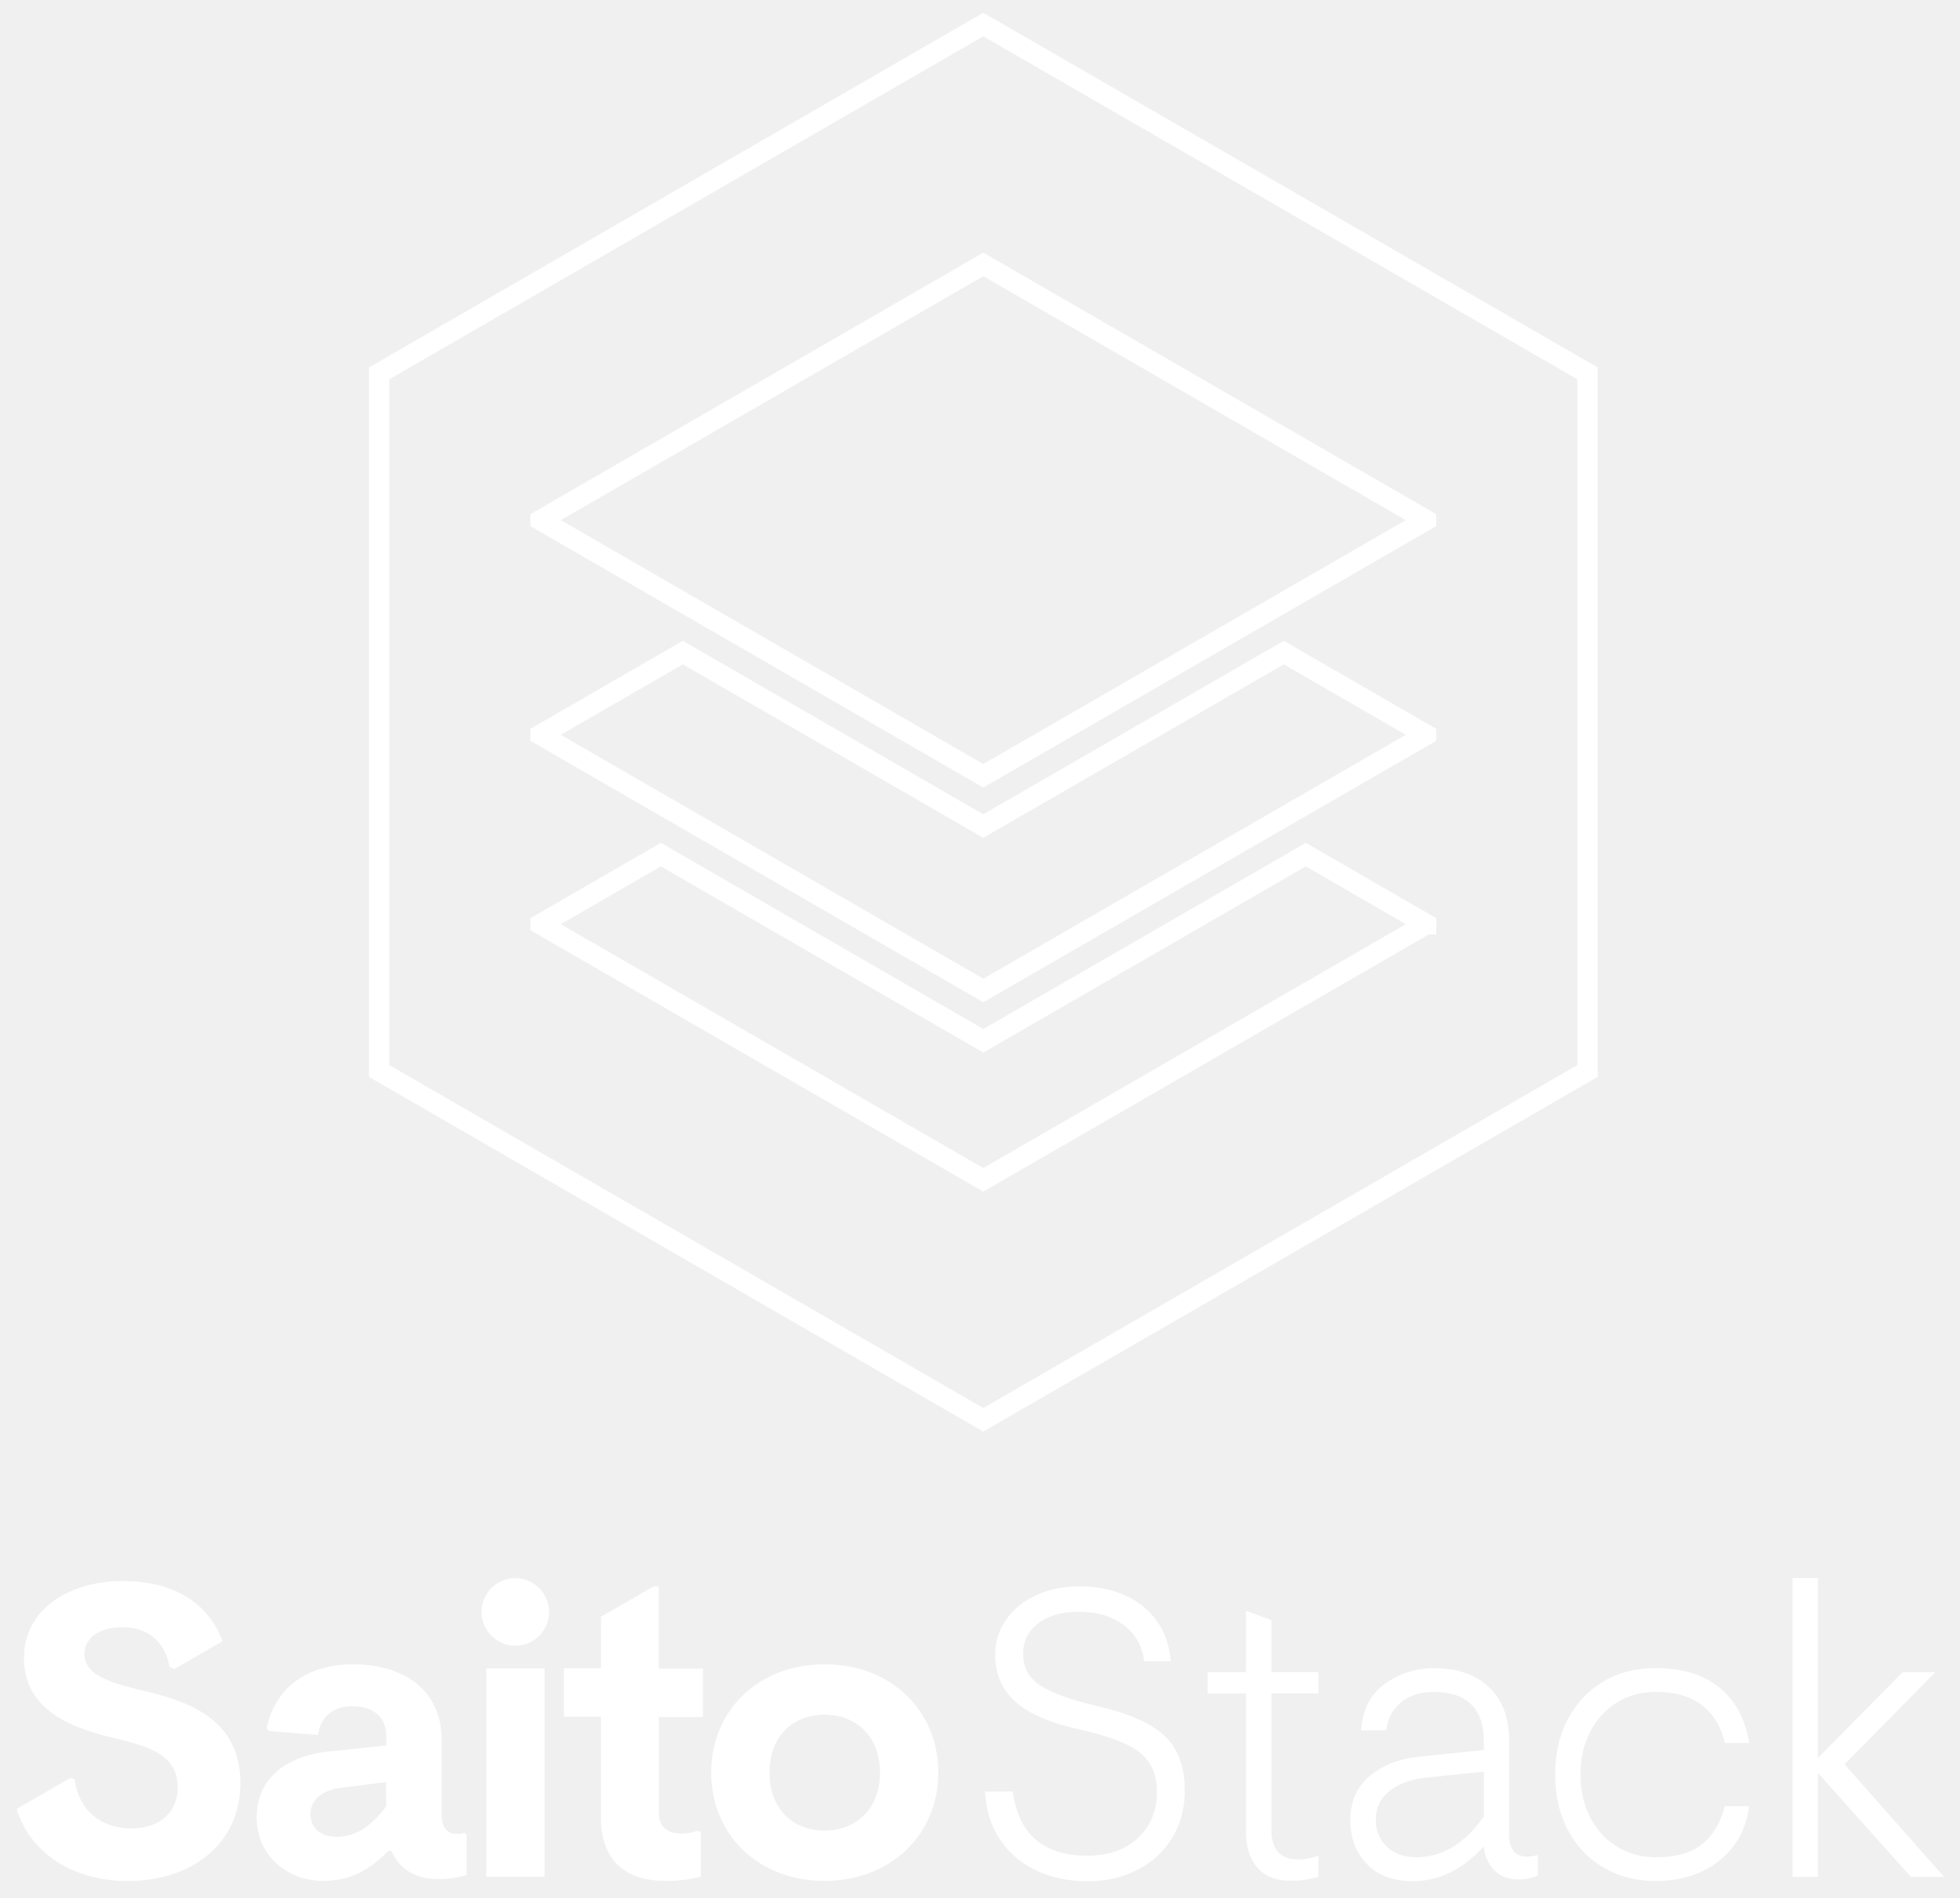
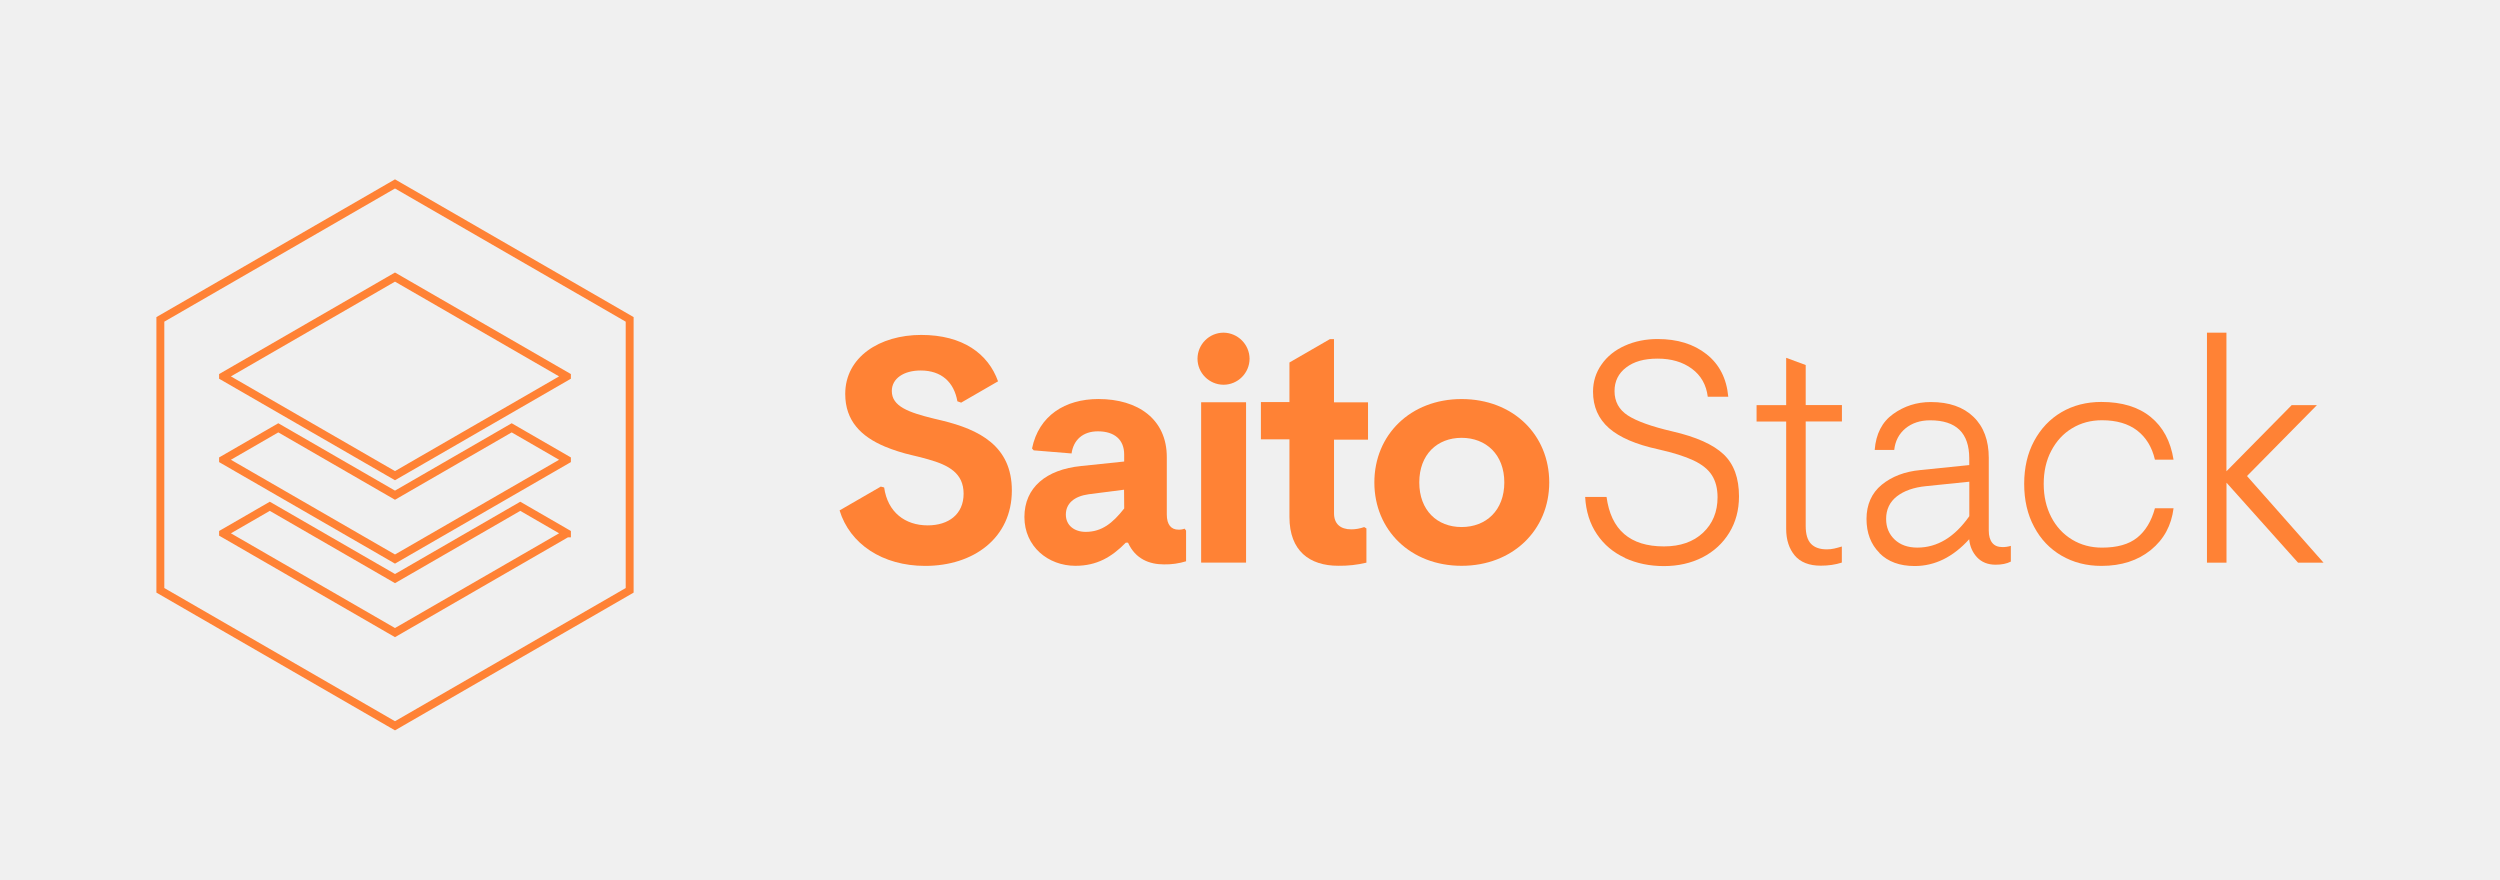
- <svg xmlns="http://www.w3.org/2000/svg" id="Capa_1" data-name="Capa 1" viewBox="282.75 321 480.75 465.375">
+ <svg xmlns="http://www.w3.org/2000/svg" id="Layer_1" data-name="Layer 1" viewBox="0 0 381 134">
  <defs>
    <style>
      .cls-1 {
        fill: none;
-         stroke: #fff;
+         stroke: #ff8235;
        stroke-miterlimit: 10;
        stroke-width: 5px;
      }

      .cls-2 {
-         fill: #fff;
+         fill: #ff8235;
      }
    </style>
  </defs>
-   <g>
+   <g transform="translate(2 26.5755) scale(0.2413) translate(-282.75 -321)">
+     <path class="cls-1" d="M523.93,327.02l-148.19,85.56v171.12l148.19,85.56,148.21-85.56v-171.12l-148.21-85.56ZM632.52,547.72l-108.59,62.68-108.59-62.68v-.05l29.51-17.04,79.09,45.66,79.11-45.66,29.48,17.04v.05ZM632.52,501.27l-108.59,62.68-108.59-62.68v-.05l34.89-20.15,73.7,42.55,73.7-42.55,34.89,20.15v.05ZM632.52,448.61l-108.59,62.68-108.59-62.68v-.05l108.59-62.7,108.59,62.7v.05Z" />
+   </g>
+   <g transform="translate(126 48.0752) scale(0.4784) translate(-282.75 -702.6075)">
    <g>
-       <path class="cls-2" d="M299.99,757.11l-13.16,7.6c3.26,10.71,13.69,17.68,27.27,17.68,15.44,0,27.61-8.91,27.61-24.03,0-14.21-10.42-19.4-22.28-22.28l-2.64-.63c-8.04-1.98-13.32-3.89-13.32-8.78,0-3.97,3.79-6.53,9.19-6.53,6.69,0,10.63,3.76,11.7,9.82l1.2.42,11.75-6.79c-3.13-8.78-11.23-14.78-24.47-14.78s-24.21,7.05-24.21,18.8c0,8.54,5.01,13.55,12.64,16.77,2.79,1.15,5.67,2.06,8.62,2.74,1.8.42,3.53.84,5.12,1.31,6.58,1.85,11.33,4.41,11.33,10.97s-4.81,10.08-11.44,10.08c-7.18,0-12.77-4.18-13.87-12.07l-1.07-.29.03-.03Z" />
-       <path class="cls-2" d="M396.73,770.53c-.63.24-1.31.34-1.98.31-2.25,0-3.68-1.54-3.68-4.81v-18.31c0-12.07-9.19-18.49-21.78-18.49-10.63,0-19.01,5.3-21.15,15.75l.52.6,12.07.99c.6-4.28,3.58-7.05,8.38-7.05,5.3,0,8.38,2.66,8.38,7.37v2.25l-13.79,1.44c-11.05,1.12-17.99,6.84-17.99,16.24s7.57,15.54,16.24,15.54c6.84,0,11.54-2.77,16.06-7.37h.71c2.35,5.22,6.84,6.92,11.44,6.92,2.38.05,4.78-.29,7.05-.99v-9.79l-.47-.6h0ZM377.51,764.08c-3.68,4.7-7.16,7.47-12.28,7.47-3.58,0-6.32-2.04-6.32-5.51s2.56-5.82,7.31-6.48l11.23-1.44.05,5.95h0Z" />
-       <rect class="cls-2" x="402.01" y="730.26" width="14.31" height="51.08" />
-       <path class="cls-2" d="M409.16,708.09c-4.57,0-8.28,3.71-8.31,8.28,0,4.57,3.71,8.28,8.28,8.31,4.57,0,8.28-3.71,8.31-8.28h0c-.05-4.57-3.73-8.25-8.28-8.31Z" />
-       <path class="cls-2" d="M444.34,742.12v23.51c0,3.37,2.04,5.12,5.51,5.12,1.38,0,2.77-.26,4.1-.73l.71.42v10.92c-2.95.71-5.98,1.04-8.98.99-9.09,0-15.54-4.7-15.54-15.54v-24.73h-9.09v-11.88h9.09v-12.61l12.88-7.44h1.31v20.14h10.84v11.88h-10.81v-.03Z" />
-       <path class="cls-2" d="M484.98,729.24c-16.24,0-27.79,11.36-27.79,26.56s11.54,26.56,27.79,26.56,27.92-11.36,27.92-26.56-11.54-26.56-27.92-26.56ZM484.98,770.01c-7.76,0-13.48-5.3-13.48-14.21s5.72-14.21,13.48-14.21,13.61,5.3,13.61,14.21-5.82,14.21-13.61,14.21Z" />
-     </g>
-     <g>
-       <path class="cls-2" d="M537.03,779.83c-3.71-1.7-6.69-4.2-8.93-7.52-2.25-3.32-3.5-7.29-3.76-11.88h6.82c1.41,10.5,7.5,15.75,18.28,15.75,5.22,0,9.38-1.46,12.46-4.36s4.62-6.69,4.62-11.28c0-2.82-.6-5.14-1.8-7.03-1.2-1.88-3.16-3.45-5.88-4.73s-6.45-2.46-11.2-3.53c-7.1-1.54-12.33-3.79-15.72-6.76-3.37-2.98-5.07-6.84-5.07-11.6,0-3.21.91-6.11,2.72-8.67,1.8-2.59,4.28-4.57,7.42-5.98,3.13-1.41,6.63-2.12,10.45-2.12,6.29,0,11.47,1.59,15.57,4.83,4.07,3.21,6.4,7.73,6.92,13.55h-6.53c-.47-3.81-2.17-6.79-5.07-8.93-2.9-2.14-6.53-3.21-10.89-3.21s-7.57.94-10.03,2.82c-2.48,1.88-3.71,4.39-3.71,7.52,0,3.34,1.41,5.93,4.26,7.78,2.85,1.83,7.57,3.53,14.21,5.07,7.57,1.75,12.98,4.18,16.27,7.29s4.91,7.57,4.91,13.4c0,4.36-1.04,8.23-3.11,11.6s-4.91,5.98-8.54,7.84c-3.6,1.83-7.7,2.77-12.25,2.77s-8.7-.86-12.41-2.56v-.05Z" />
-       <path class="cls-2" d="M591.15,779.12c-1.83-2.17-2.77-5.01-2.77-8.49v-34.24h-9.43v-5.22h9.43v-15.07l6.22,2.3v12.75h11.54v5.22h-11.54v33.33c0,2.61.57,4.49,1.7,5.67,1.15,1.18,2.82,1.75,5.01,1.75.86,0,1.67-.08,2.4-.26.73-.16,1.54-.39,2.4-.65v5.12c-2.06.68-4.31.99-6.74.99-3.68,0-6.45-1.1-8.28-3.26l.05.08Z" />
-       <path class="cls-2" d="M618.1,778.26c-2.74-2.74-4.13-6.35-4.13-10.84s1.62-8.25,4.86-10.89c3.24-2.64,7.34-4.2,12.3-4.67l15.57-1.59v-2.12c0-8.1-4.15-12.14-12.46-12.14-3.13,0-5.75.86-7.84,2.56-2.06,1.7-3.29,4-3.6,6.87h-6.22c.39-5.09,2.35-8.91,5.88-11.44,3.53-2.53,7.52-3.81,11.99-3.81,5.82,0,10.34,1.57,13.61,4.73,3.24,3.13,4.86,7.5,4.86,13.06v23.19c0,1.67.37,2.95,1.1,3.87s1.83,1.36,3.32,1.36c.86,0,1.75-.13,2.61-.39v5.01c-1.33.68-2.95.99-4.83.99-2.48,0-4.44-.78-5.93-2.35-1.46-1.57-2.3-3.5-2.51-5.77-5.15,5.69-10.94,8.54-17.37,8.54-4.75,0-8.49-1.36-11.23-4.13l.03-.03ZM646.72,766.51v-10.94l-13.76,1.41c-3.94.39-7.05,1.49-9.32,3.26s-3.42,4.18-3.42,7.18c0,2.69.91,4.86,2.72,6.58,1.8,1.7,4.2,2.56,7.23,2.56,6.35,0,11.88-3.34,16.56-10.03v-.03Z" />
-       <path class="cls-2" d="M676.08,779.12c-3.71-2.17-6.63-5.22-8.72-9.19-2.12-3.94-3.16-8.49-3.16-13.66s1.04-9.72,3.16-13.66,5.01-7,8.72-9.19c3.71-2.17,7.94-3.26,12.69-3.26,6.56,0,11.8,1.59,15.72,4.78,3.92,3.19,6.35,7.7,7.29,13.61h-5.93c-.94-4.02-2.82-7.1-5.67-9.3-2.85-2.17-6.58-3.26-11.2-3.26-3.55,0-6.74.86-9.53,2.56-2.82,1.7-5.01,4.1-6.63,7.18s-2.4,6.58-2.4,10.55.81,7.47,2.4,10.55c1.59,3.08,3.81,5.46,6.63,7.18,2.82,1.7,5.98,2.56,9.53,2.56,4.83,0,8.54-1.04,11.2-3.16,2.64-2.12,4.54-5.22,5.67-9.38h5.93c-.68,5.48-3.08,9.92-7.23,13.29-4.15,3.37-9.4,5.07-15.75,5.07-4.75,0-8.98-1.1-12.69-3.26h-.03Z" />
-       <path class="cls-2" d="M722.41,708.09h6.22v44.16l20.79-21.08h8.04l-22.28,22.59,24.39,27.61h-8.12l-22.8-25.49v25.49h-6.22v-73.28h-.03Z" />
+       <g>
+         <path class="cls-2" d="M299.99,757.11l-13.16,7.6c3.26,10.71,13.69,17.68,27.27,17.68,15.44,0,27.61-8.91,27.61-24.03,0-14.21-10.42-19.4-22.28-22.28l-2.64-.63c-8.04-1.98-13.32-3.89-13.32-8.78,0-3.97,3.79-6.53,9.19-6.53,6.69,0,10.63,3.76,11.7,9.82l1.2.42,11.75-6.79c-3.13-8.78-11.23-14.78-24.47-14.78s-24.21,7.05-24.21,18.8c0,8.54,5.01,13.55,12.64,16.77,2.79,1.15,5.67,2.06,8.62,2.74,1.8.42,3.53.84,5.12,1.31,6.58,1.85,11.33,4.41,11.33,10.97s-4.81,10.08-11.44,10.08c-7.18,0-12.77-4.18-13.87-12.07l-1.07-.29.03-.03Z" />
+         <path class="cls-2" d="M396.73,770.53c-.63.24-1.31.34-1.98.31-2.25,0-3.68-1.54-3.68-4.81v-18.31c0-12.07-9.19-18.49-21.78-18.49-10.63,0-19.01,5.3-21.15,15.75l.52.6,12.07.99c.6-4.28,3.58-7.05,8.38-7.05,5.3,0,8.38,2.66,8.38,7.37v2.25l-13.79,1.44c-11.05,1.12-17.99,6.84-17.99,16.24s7.57,15.54,16.24,15.54c6.84,0,11.54-2.77,16.06-7.37h.71c2.35,5.22,6.84,6.92,11.44,6.92,2.38.05,4.78-.29,7.05-.99v-9.79l-.47-.6h0ZM377.51,764.08c-3.68,4.7-7.16,7.47-12.28,7.47-3.58,0-6.32-2.04-6.32-5.51s2.56-5.82,7.31-6.48l11.23-1.44.05,5.95h0Z" />
+         <rect class="cls-2" x="402.01" y="730.26" width="14.31" height="51.08" />
+         <path class="cls-2" d="M409.16,708.09c-4.57,0-8.28,3.71-8.31,8.28,0,4.57,3.71,8.28,8.28,8.31,4.57,0,8.28-3.71,8.31-8.28h0c-.05-4.57-3.73-8.25-8.28-8.31Z" />
+         <path class="cls-2" d="M444.34,742.12v23.51c0,3.37,2.04,5.12,5.51,5.12,1.38,0,2.77-.26,4.1-.73l.71.42v10.92c-2.95.71-5.98,1.04-8.98.99-9.09,0-15.54-4.7-15.54-15.54v-24.73h-9.09v-11.88h9.09v-12.61l12.88-7.44h1.31v20.14h10.84v11.88h-10.81v-.03Z" />
+         <path class="cls-2" d="M484.98,729.24c-16.24,0-27.79,11.36-27.79,26.56s11.54,26.56,27.79,26.56,27.92-11.36,27.92-26.56-11.54-26.56-27.92-26.56ZM484.98,770.01c-7.76,0-13.48-5.3-13.48-14.21s5.72-14.21,13.48-14.21,13.61,5.3,13.61,14.21-5.82,14.21-13.61,14.21Z" />
+       </g>
+       <g>
+         <path class="cls-2" d="M537.03,779.83c-3.71-1.7-6.69-4.2-8.93-7.52-2.25-3.32-3.5-7.29-3.76-11.88h6.82c1.41,10.5,7.5,15.75,18.28,15.75,5.22,0,9.38-1.46,12.46-4.36s4.62-6.69,4.62-11.28c0-2.82-.6-5.14-1.8-7.03-1.2-1.88-3.16-3.45-5.88-4.73s-6.45-2.46-11.2-3.53c-7.1-1.54-12.33-3.79-15.72-6.76-3.37-2.98-5.07-6.84-5.07-11.6,0-3.21.91-6.11,2.72-8.67,1.8-2.59,4.28-4.57,7.42-5.98,3.13-1.41,6.63-2.12,10.45-2.12,6.29,0,11.47,1.59,15.57,4.83,4.07,3.21,6.4,7.73,6.92,13.55h-6.53c-.47-3.81-2.17-6.79-5.07-8.93-2.9-2.14-6.53-3.21-10.89-3.21s-7.57.94-10.03,2.82c-2.48,1.88-3.71,4.39-3.71,7.52,0,3.34,1.41,5.93,4.26,7.78,2.85,1.83,7.57,3.53,14.21,5.07,7.57,1.75,12.98,4.18,16.27,7.29s4.91,7.57,4.91,13.4c0,4.36-1.04,8.23-3.11,11.6s-4.91,5.98-8.54,7.84c-3.6,1.83-7.7,2.77-12.25,2.77s-8.7-.86-12.41-2.56v-.05Z" />
+         <path class="cls-2" d="M591.15,779.12c-1.83-2.17-2.77-5.01-2.77-8.49v-34.24h-9.43v-5.22h9.43v-15.07l6.22,2.3v12.75h11.54v5.22h-11.54v33.33c0,2.61.57,4.49,1.7,5.67,1.15,1.18,2.82,1.75,5.01,1.75.86,0,1.67-.08,2.4-.26.73-.16,1.54-.39,2.4-.65v5.12c-2.06.68-4.31.99-6.74.99-3.68,0-6.45-1.1-8.28-3.26l.05.08Z" />
+         <path class="cls-2" d="M618.1,778.26c-2.74-2.74-4.13-6.35-4.13-10.84s1.62-8.25,4.86-10.89c3.24-2.64,7.34-4.2,12.3-4.67l15.57-1.59v-2.12c0-8.1-4.15-12.14-12.46-12.14-3.13,0-5.75.86-7.84,2.56-2.06,1.7-3.29,4-3.6,6.87h-6.22c.39-5.09,2.35-8.91,5.88-11.44,3.53-2.53,7.52-3.81,11.99-3.81,5.82,0,10.34,1.57,13.61,4.73,3.24,3.13,4.86,7.5,4.86,13.06v23.19c0,1.67.37,2.95,1.1,3.87s1.83,1.36,3.32,1.36c.86,0,1.75-.13,2.61-.39v5.01c-1.33.68-2.95.99-4.83.99-2.48,0-4.44-.78-5.93-2.35-1.46-1.57-2.3-3.5-2.51-5.77-5.15,5.69-10.94,8.54-17.37,8.54-4.75,0-8.49-1.36-11.23-4.13l.03-.03ZM646.72,766.51v-10.94l-13.76,1.41c-3.94.39-7.05,1.49-9.32,3.26s-3.42,4.18-3.42,7.18c0,2.69.91,4.86,2.72,6.58,1.8,1.7,4.2,2.56,7.23,2.56,6.35,0,11.88-3.34,16.56-10.03v-.03Z" />
+         <path class="cls-2" d="M676.08,779.12c-3.71-2.17-6.63-5.22-8.72-9.19-2.12-3.94-3.16-8.49-3.16-13.66s1.04-9.72,3.16-13.66,5.01-7,8.72-9.19c3.71-2.17,7.94-3.26,12.69-3.26,6.56,0,11.8,1.59,15.72,4.78,3.92,3.19,6.35,7.7,7.29,13.61h-5.93c-.94-4.02-2.82-7.1-5.67-9.3-2.85-2.17-6.58-3.26-11.2-3.26-3.55,0-6.74.86-9.53,2.56-2.82,1.7-5.01,4.1-6.63,7.18s-2.4,6.58-2.4,10.55.81,7.47,2.4,10.55c1.59,3.08,3.81,5.46,6.63,7.18,2.82,1.7,5.98,2.56,9.53,2.56,4.83,0,8.54-1.04,11.2-3.16,2.64-2.12,4.54-5.22,5.67-9.38h5.93c-.68,5.48-3.08,9.92-7.23,13.29-4.15,3.37-9.4,5.07-15.75,5.07-4.75,0-8.98-1.1-12.69-3.26h-.03Z" />
+         <path class="cls-2" d="M722.41,708.09h6.22v44.16l20.79-21.08h8.04l-22.28,22.59,24.39,27.61h-8.12l-22.8-25.49v25.49h-6.22v-73.28h-.03Z" />
+       </g>
    </g>
  </g>
-   <path class="cls-1" d="M523.93,327.02l-148.19,85.56v171.12l148.19,85.56,148.21-85.56v-171.12l-148.21-85.56ZM632.52,547.72l-108.59,62.68-108.59-62.68v-.05l29.51-17.04,79.09,45.66,79.11-45.66,29.48,17.04v.05ZM632.52,501.27l-108.59,62.68-108.59-62.68v-.05l34.89-20.15,73.7,42.55,73.7-42.55,34.89,20.15v.05ZM632.52,448.61l-108.59,62.68-108.59-62.68v-.05l108.59-62.7,108.59,62.7v.05Z" />
</svg>
